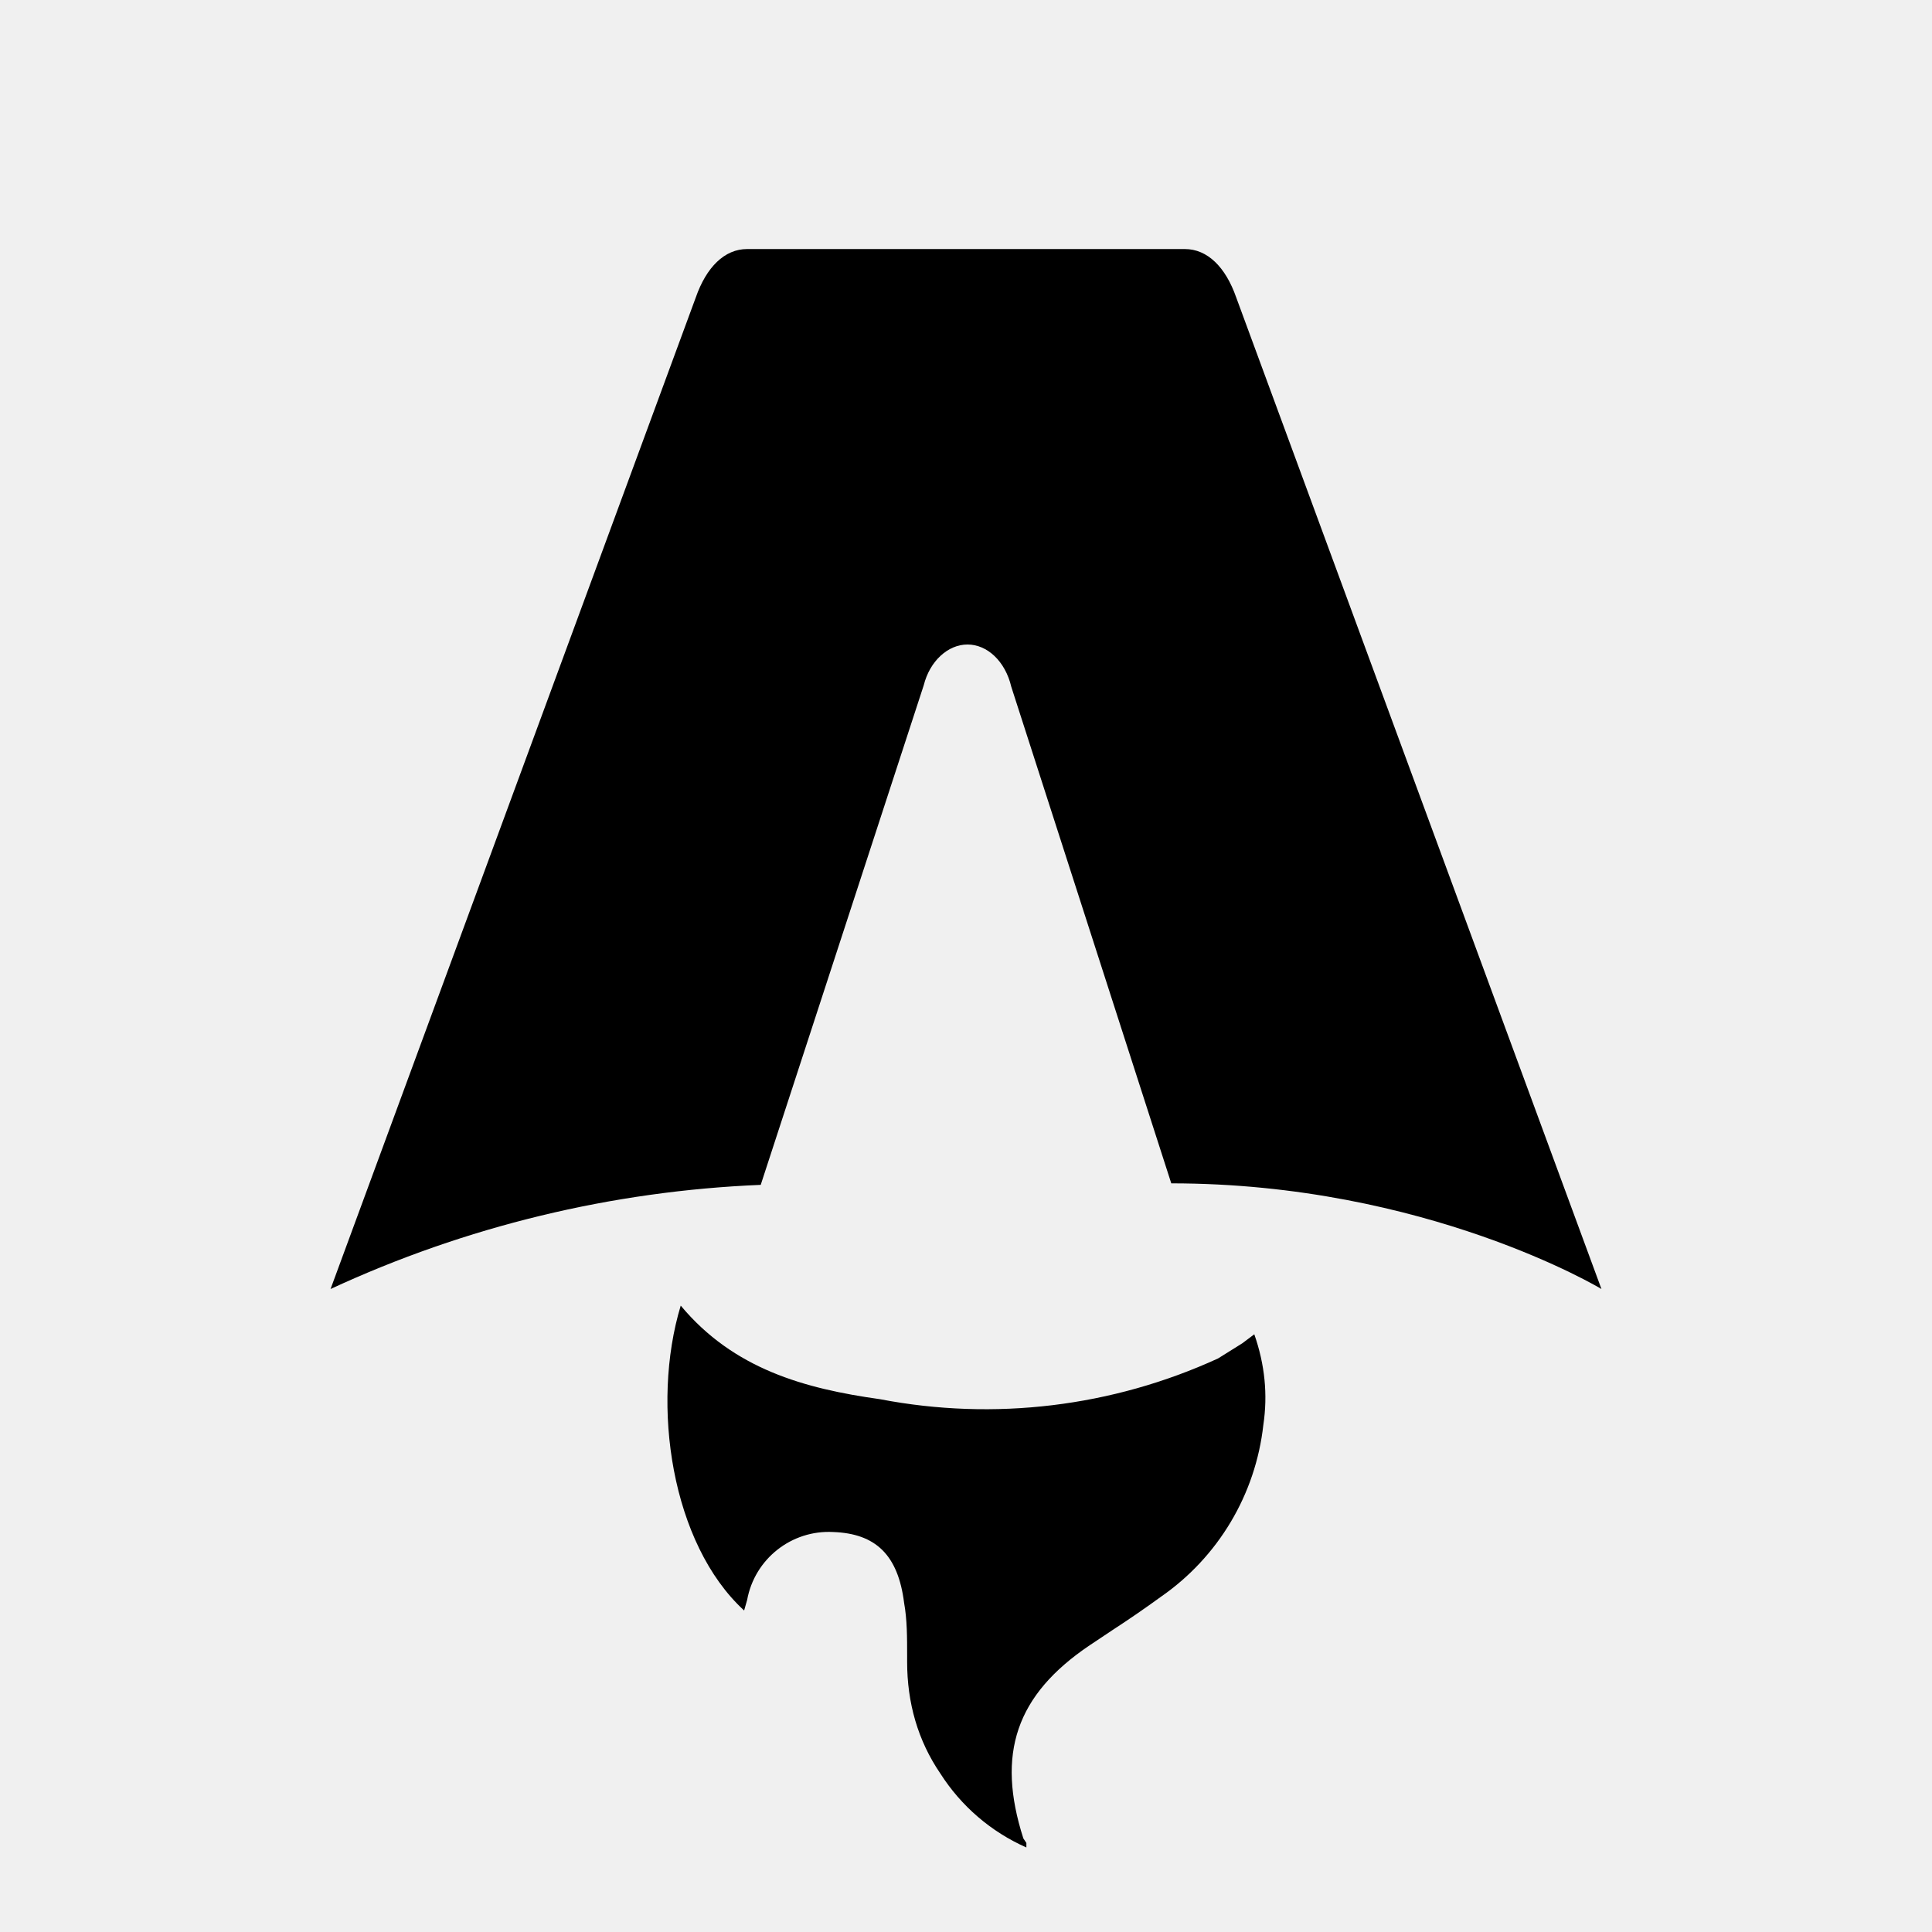
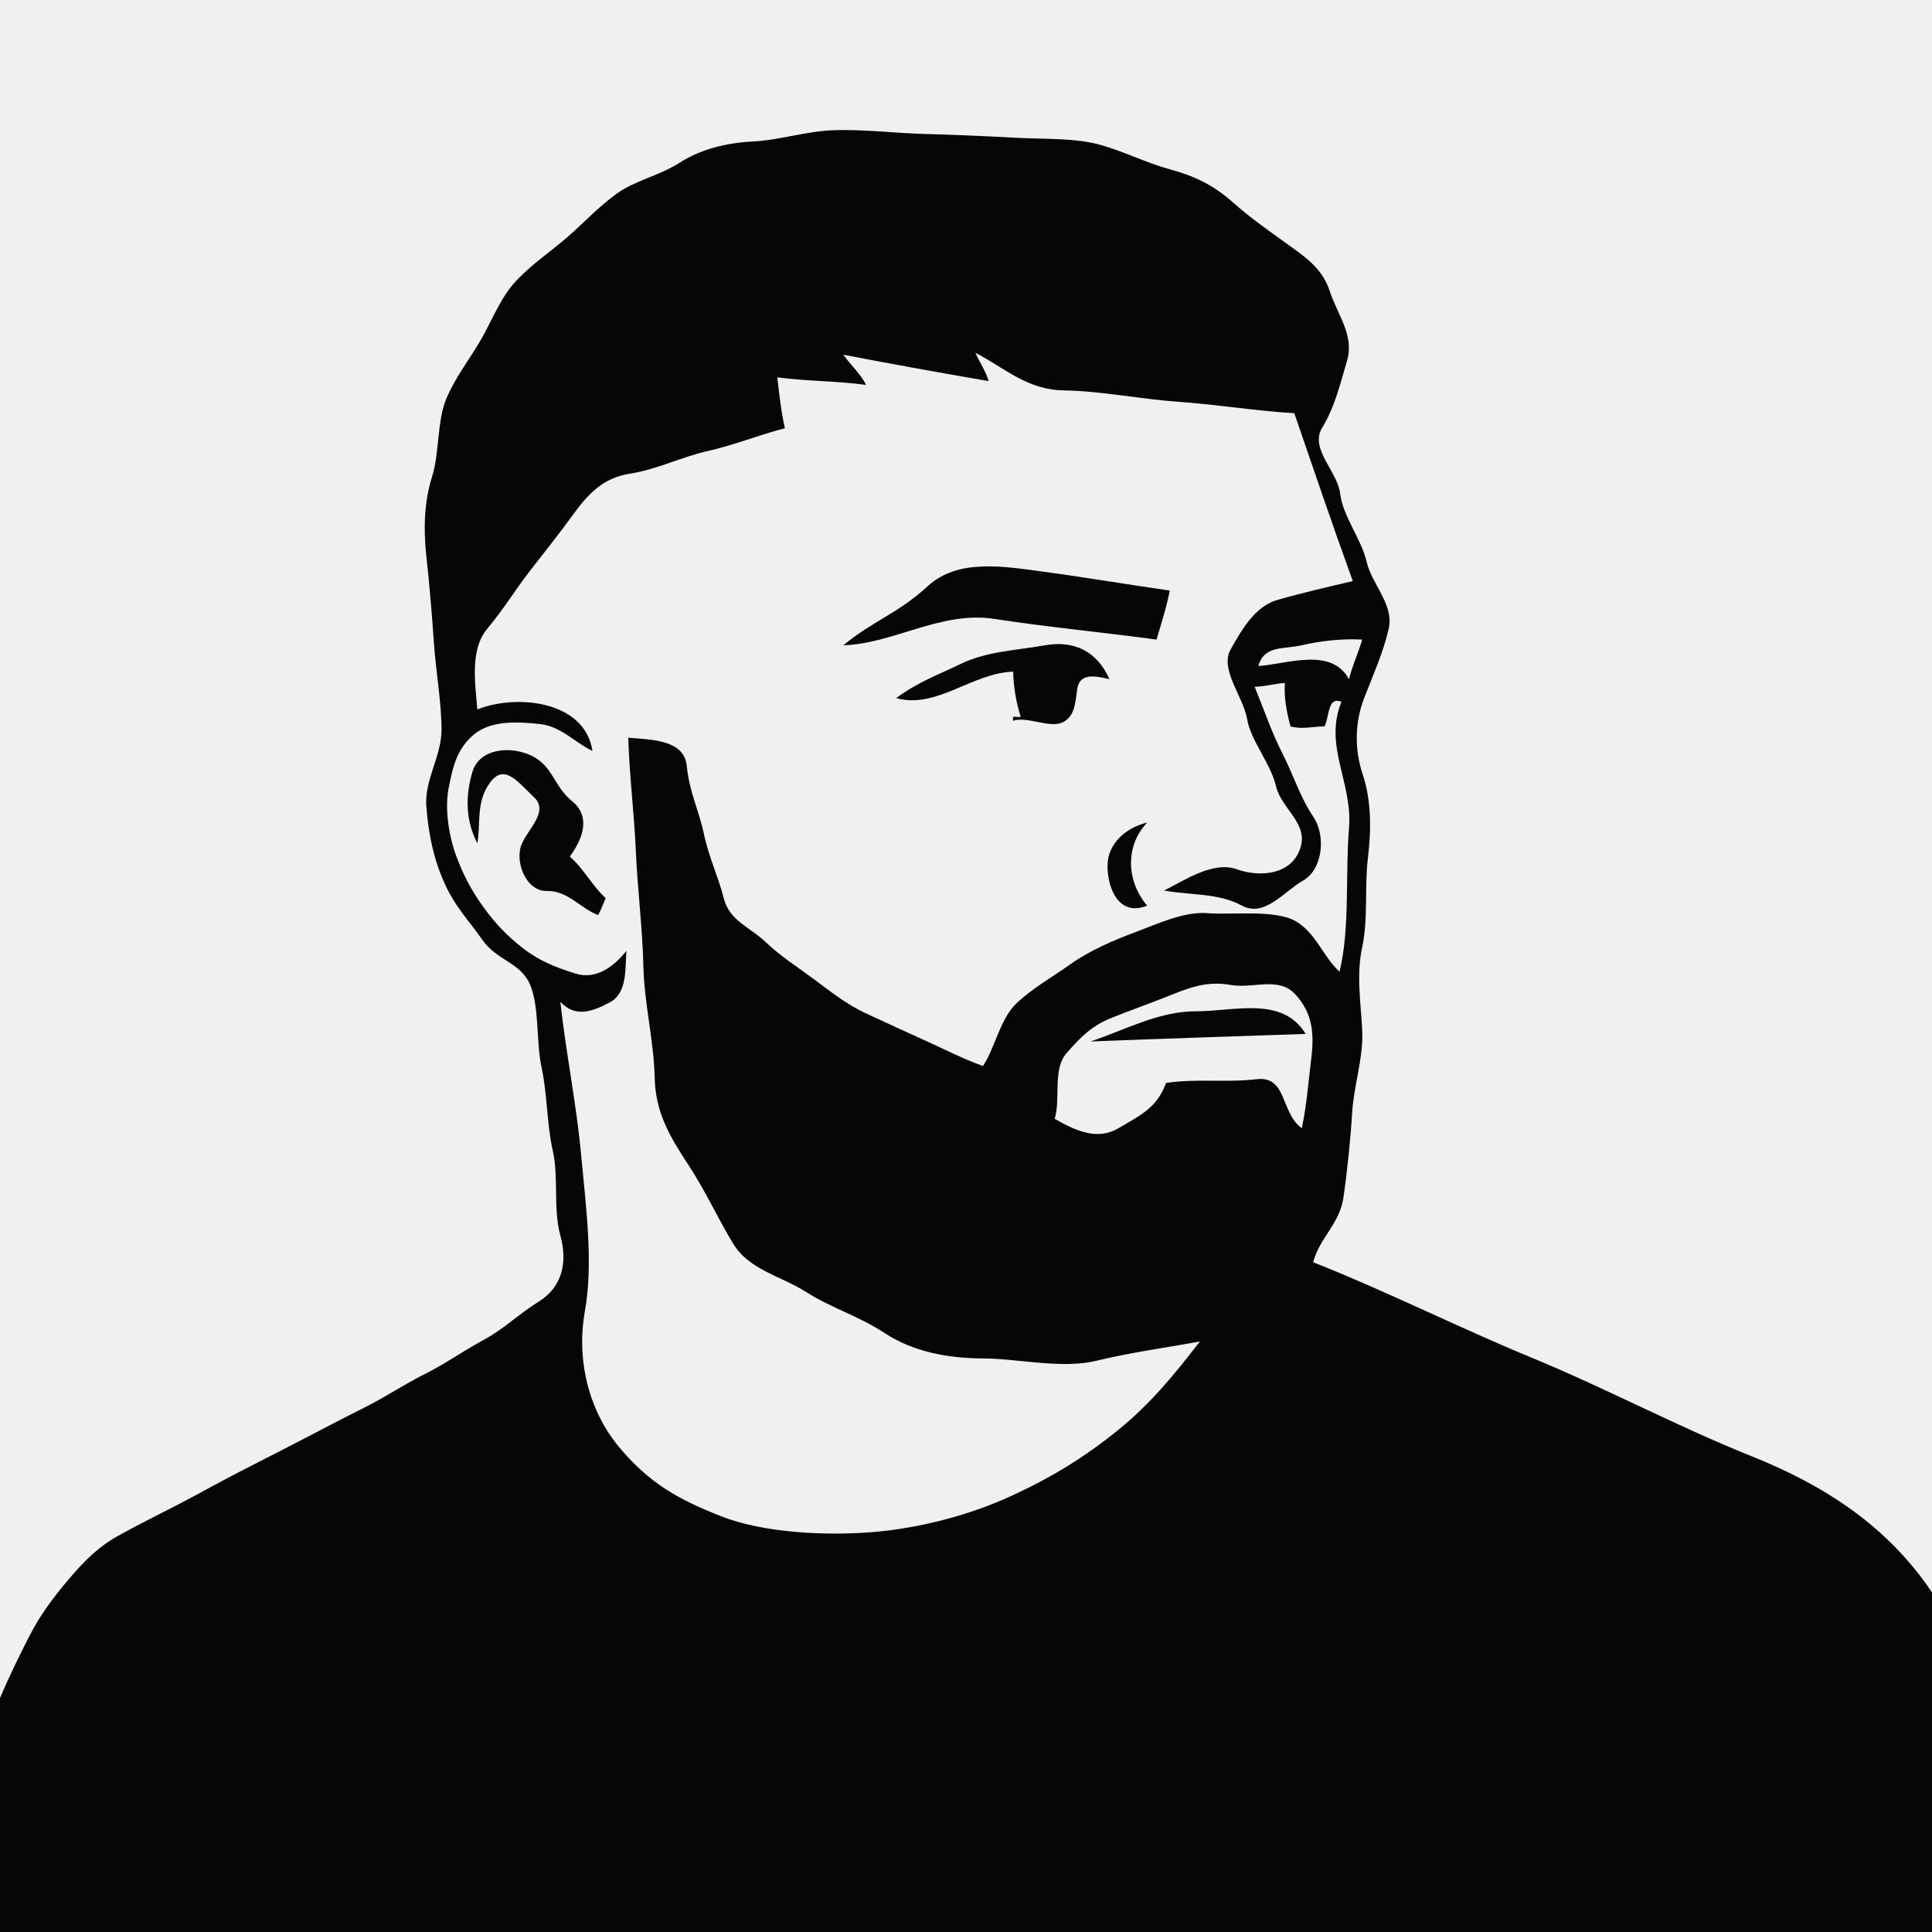
- <svg xmlns="http://www.w3.org/2000/svg" fill="none" viewBox="0 0 128 128">
-   <path d="M50.4 78.5a75.1 75.1 0 0 0-28.5 6.9l24.2-65.7c.7-2 1.9-3.2 3.4-3.2h29c1.5 0 2.7 1.2 3.4 3.2l24.2 65.7s-11.6-7-28.5-7L67 45.5c-.4-1.7-1.6-2.8-2.9-2.8-1.3 0-2.5 1.1-2.9 2.7L50.4 78.5Zm-1.1 28.2Zm-4.2-20.2c-2 6.6-.6 15.8 4.2 20.2a17.5 17.5 0 0 1 .2-.7 5.5 5.5 0 0 1 5.7-4.5c2.8.1 4.3 1.5 4.7 4.7.2 1.1.2 2.3.2 3.5v.4c0 2.7.7 5.2 2.2 7.4a13 13 0 0 0 5.7 4.9v-.3l-.2-.3c-1.8-5.6-.5-9.5 4.4-12.8l1.5-1a73 73 0 0 0 3.2-2.2 16 16 0 0 0 6.8-11.4c.3-2 .1-4-.6-6l-.8.6-1.6 1a37 37 0 0 1-22.4 2.7c-5-.7-9.7-2-13.2-6.2Z" />
-   <style>
-         path { fill: #000; }
-         @media (prefers-color-scheme: dark) {
-             path { fill: #FFF; }
-         }
-     </style>
+ <svg xmlns="http://www.w3.org/2000/svg" width="1024" height="1024" viewBox="0 0 1024 1024">
+   <defs />
+   <path fill="#060606" stroke="None" d="M 692 548 C 679.73 527.67 653.8 536.08 634 536 C 614.2 535.92 596.09 545.98 578 552 C 614.49 550.59 654.24 549.27 692 548 Z M 608 436 C 597.01 438.57 587 446.93 587 459 C 587 471.07 593.22 486.03 608 480 C 597.21 467.35 596.03 448.65 608 436 Z M 302 454 C 309.19 444.25 313.05 432.68 303.3 424.7 C 293.55 416.72 293.08 406.33 282.22 400.78 C 271.37 395.23 254.12 396.21 250.32 409.32 C 246.52 422.44 246.86 435.05 253 447 C 254.9 436.38 252.08 425.17 259.75 414.75 C 267.41 404.33 274.63 414.76 282.75 422.25 C 290.87 429.74 281.17 437.77 276.78 446.78 C 272.38 455.78 278.45 472.44 289.78 472.22 C 301.1 472.01 307.38 481.33 317 485 C 318.65 482.09 319.78 479.07 321 476 C 313.89 469.56 309.35 460.34 302 454 Z M 537 380 C 536.88 380.03 536.81 381.92 537 382 C 544.23 379.55 556.28 386.02 562.97 382.97 C 569.66 379.93 569.86 372.84 571 365 C 572.14 357.16 579.46 357.82 588 360 C 581.57 345.1 569.14 339.33 554 342 C 538.86 344.67 523.01 345.27 509.68 351.68 C 496.34 358.09 486.6 361.46 475 370 C 496.25 376.02 515.36 356.6 537 356 C 537.16 364.3 538.63 372.3 541 380 C 539.72 380.24 538.26 379.69 537 380 Z M 620 313 C 598.22 309.91 574.58 305.91 553 303 C 531.42 300.09 507.64 296.04 491.7 310.7 C 475.75 325.35 462.99 328.84 447 342 C 473.45 341.26 498.74 323.67 526.98 328.02 C 555.21 332.38 584.59 335.13 613 339 C 615.49 330.36 618.33 321.83 620 313 Z M 0 900 L 0 1024 L 1024 1024 L 1024 844 C 1000.11 808.51 966.7 787.14 928.23 771.77 C 889.76 756.4 850.92 735.72 812.22 719.78 C 773.53 703.83 734.97 684.43 696 669 C 699.34 656.25 709.99 648.62 712 635 C 714.01 621.38 715.81 603.95 716.67 589.67 C 717.53 575.39 722.72 560.54 722 546 C 721.28 531.46 718.79 516.84 722 502 C 725.21 487.16 723.19 469.94 725 455 C 726.81 440.06 726.92 424.45 722.33 410.67 C 717.74 396.9 718.13 382.76 723.02 370.02 C 727.92 357.29 733.25 345.71 736.07 333.07 C 738.89 320.44 727.01 309.51 724.32 297.68 C 721.63 285.85 711.72 273.62 710.32 261.68 C 708.92 249.74 693.98 237.9 700.75 226.75 C 707.51 215.59 710.11 204.2 714.01 191.01 C 717.91 177.81 708.86 166.77 704.77 154.23 C 700.68 141.69 691.02 135.69 680.75 128.25 C 670.47 120.82 662.81 115.53 653.08 106.92 C 643.36 98.3 633.06 93.24 620.22 89.78 C 607.39 86.31 596.64 80.58 583.22 76.78 C 569.81 72.97 552.9 73.84 538 73 C 522.01 72.113 506.008 71.446 490 71 C 474.83 70.59 456.97 68.45 442 69 C 427.03 69.56 413.09 74.29 399 75 C 384.91 75.71 371.43 79.06 360.23 86.23 C 349.03 93.4 336.77 95.45 326.75 102.75 C 316.72 110.04 309.75 117.84 300.7 125.7 C 291.65 133.55 281.88 140.02 273.7 148.7 C 265.51 157.37 261.45 168.46 255.31 179.3 C 249.16 190.15 242.06 198.74 236.78 210.78 C 231.5 222.81 233.11 239.61 228.93 252.93 C 224.75 266.25 224.4 280.58 226 295 C 227.6 309.42 229.01 326.4 230 341 C 230.99 355.6 234.07 372.65 234 387 C 233.93 401.35 224.77 413.21 226 428 C 227.23 442.79 229.94 455.64 235.69 468.31 C 241.45 480.97 248.06 487.28 255.75 498.25 C 263.44 509.21 276.03 510.11 281 522 C 285.98 533.89 284.09 552.39 287.07 565.93 C 290.05 579.46 289.82 595.94 293 610 C 296.18 624.06 293.1 640.79 297.02 654.98 C 300.95 669.16 297.9 682.09 285.75 689.75 C 273.6 697.41 267.76 703.95 256.23 710.23 C 244.7 716.51 236.49 722.58 225.23 728.23 C 213.97 733.88 204.18 740.52 193.08 746.08 C 181.97 751.63 171.02 757.39 160.08 763.08 C 149.13 768.76 138.62 774.11 127.7 779.7 C 116.77 785.28 105.93 791.43 95.08 797.08 C 84.23 802.72 72.78 808.3 62.23 814.23 C 51.68 820.16 44.12 827.97 36.25 837.25 C 28.37 846.52 21.28 856.01 15.77 866.77 C 10.26 877.54 4.59 889.12 0 900 M 686 219 C 696.19 248.68 706.32 278.47 717 308 C 704.7 310.82 688.78 314.59 676.99 317.99 C 665.2 321.39 658.17 333.68 652.25 344.25 C 646.33 354.81 659 369.3 660.98 381.02 C 662.96 392.75 673.47 404.51 676.31 416.69 C 679.14 428.88 693.91 436.33 689.03 450.03 C 684.14 463.72 667.81 465.13 655.33 460.67 C 642.85 456.22 627.19 466.96 617 472 C 630.7 474.5 646.02 473.3 658.08 479.92 C 670.14 486.54 680.35 472.63 690.7 466.7 C 701.05 460.76 702.91 443 696.08 432.92 C 689.24 422.85 685.31 410.25 679.7 399.31 C 674.08 388.36 669.68 375.44 665 364 C 670.47 363.91 675.56 362.33 681 362 C 680.5 370.05 682 377.56 684 385 C 690.06 386.74 695.75 385.04 702 385 C 704.64 380.38 703.42 368.82 711 372 C 701.45 395.34 717.04 414.82 715 439 C 712.96 463.18 715.6 491.86 710 515 C 701.27 507.16 697.58 494.55 686.75 488.25 C 675.92 481.95 652.35 485.03 640 484 C 627.65 482.97 613.41 489.71 601.98 493.98 C 590.54 498.24 577.56 503.8 567.77 510.77 C 557.98 517.74 547.41 523.64 538.77 531.77 C 530.13 539.9 527.39 555.37 521 565 C 510.43 561.23 500 555.83 489.77 551.23 C 479.54 546.63 468.99 541.76 458.92 537.08 C 448.86 532.4 440.53 525.8 431.75 519.25 C 422.97 512.7 413.74 506.92 405.75 499.25 C 397.76 491.57 386.64 488.04 383.68 476.32 C 380.72 464.6 375.69 454.44 373.07 441.93 C 370.45 429.41 365.36 419.95 364.01 405.99 C 362.66 392.04 345.49 392.07 333 391 C 333.57 410.99 336.14 431.13 337 451 C 337.86 470.87 340.57 492.36 341 512 C 341.43 531.64 346.61 552.12 346.99 571.01 C 347.37 589.89 355.24 602.7 364.75 617.25 C 374.27 631.8 379.61 644.19 388.31 658.7 C 397 673.2 413.1 675.85 427.23 684.77 C 441.36 693.69 454.52 697.15 469.23 706.77 C 483.94 716.39 502.42 719.95 521 720 C 539.58 720.05 562.69 725.72 581.22 721.22 C 599.76 716.72 617.35 714.44 636 711 C 622.51 728.38 610.03 743.91 592.25 758.25 C 574.47 772.58 557.48 783 535.92 792.92 C 514.37 802.85 487.88 809.91 463 812 C 438.12 814.09 405.02 812.57 382.32 803.68 C 359.62 794.79 344.1 786.16 328.08 766.92 C 312.07 747.68 305.37 720.78 310 695 C 314.63 669.21 310.46 638.81 308 612 C 305.54 585.19 299.92 557.84 297 531 C 304.93 539.49 313.94 536.23 323.25 531.25 C 332.56 526.26 331.31 513.52 332 504 C 325.02 512.68 315.79 519.36 305 516 C 294.21 512.64 285.34 509.05 276.75 502.25 C 268.17 495.44 262.52 489.41 256.23 480.77 C 249.94 472.13 245.4 463.51 241.68 453.32 C 237.96 443.14 235.62 428.84 237.78 417.78 C 239.94 406.72 242.03 396.9 251.25 389.25 C 260.47 381.6 275.02 382.55 286.22 383.78 C 297.42 385 304.44 393.44 314 398 C 310.05 371.36 273.78 367.72 253 376 C 251.75 361.33 249.14 344.22 258.25 333.25 C 267.36 322.28 272.42 313.58 280.75 302.75 C 289.08 291.92 295.67 283.92 303.75 272.75 C 311.83 261.59 319.83 253.2 334.02 251.02 C 348.22 248.85 361.14 242.17 375.07 239.07 C 389.01 235.98 402.19 230.52 416 227 C 414.03 218.17 413.03 209.09 412 200 C 427.46 202.1 443.53 201.87 459 204 C 456.21 198.14 450.78 193.44 447 188 C 472.58 192.94 498.26 197.55 524 202 C 522.49 196.73 519.22 192.06 517 187 C 533.32 195.5 544.35 206.61 564.07 206.93 C 583.8 207.24 605.05 211.64 625 213 C 644.95 214.36 665.84 217.86 686 219 M 722 339 C 719.96 346.07 716.74 352.79 715 360 C 705.56 342.83 682.61 351.93 667 353 C 669.91 341.87 680.49 344.24 690 342 C 699.51 339.76 711.56 338.35 722 339 M 690 598 C 678.67 589.91 682.3 570.07 666 572 C 649.7 573.93 634.02 571.53 618 574 C 613.29 587.22 604.21 591.22 592.92 597.92 C 581.64 604.63 570.22 599.4 559 593 C 562.28 582.52 557.77 566.78 565.25 558.25 C 572.73 549.72 578.53 543.8 588.68 539.68 C 598.83 535.55 608.36 532.3 619.03 528.02 C 629.69 523.75 639.41 519.77 652 522 C 664.59 524.23 677.76 517.22 686.75 527.25 C 695.74 537.28 696.6 547.65 695 561 C 693.4 574.35 692.55 585.54 690 598 Z" style="" />
</svg>
